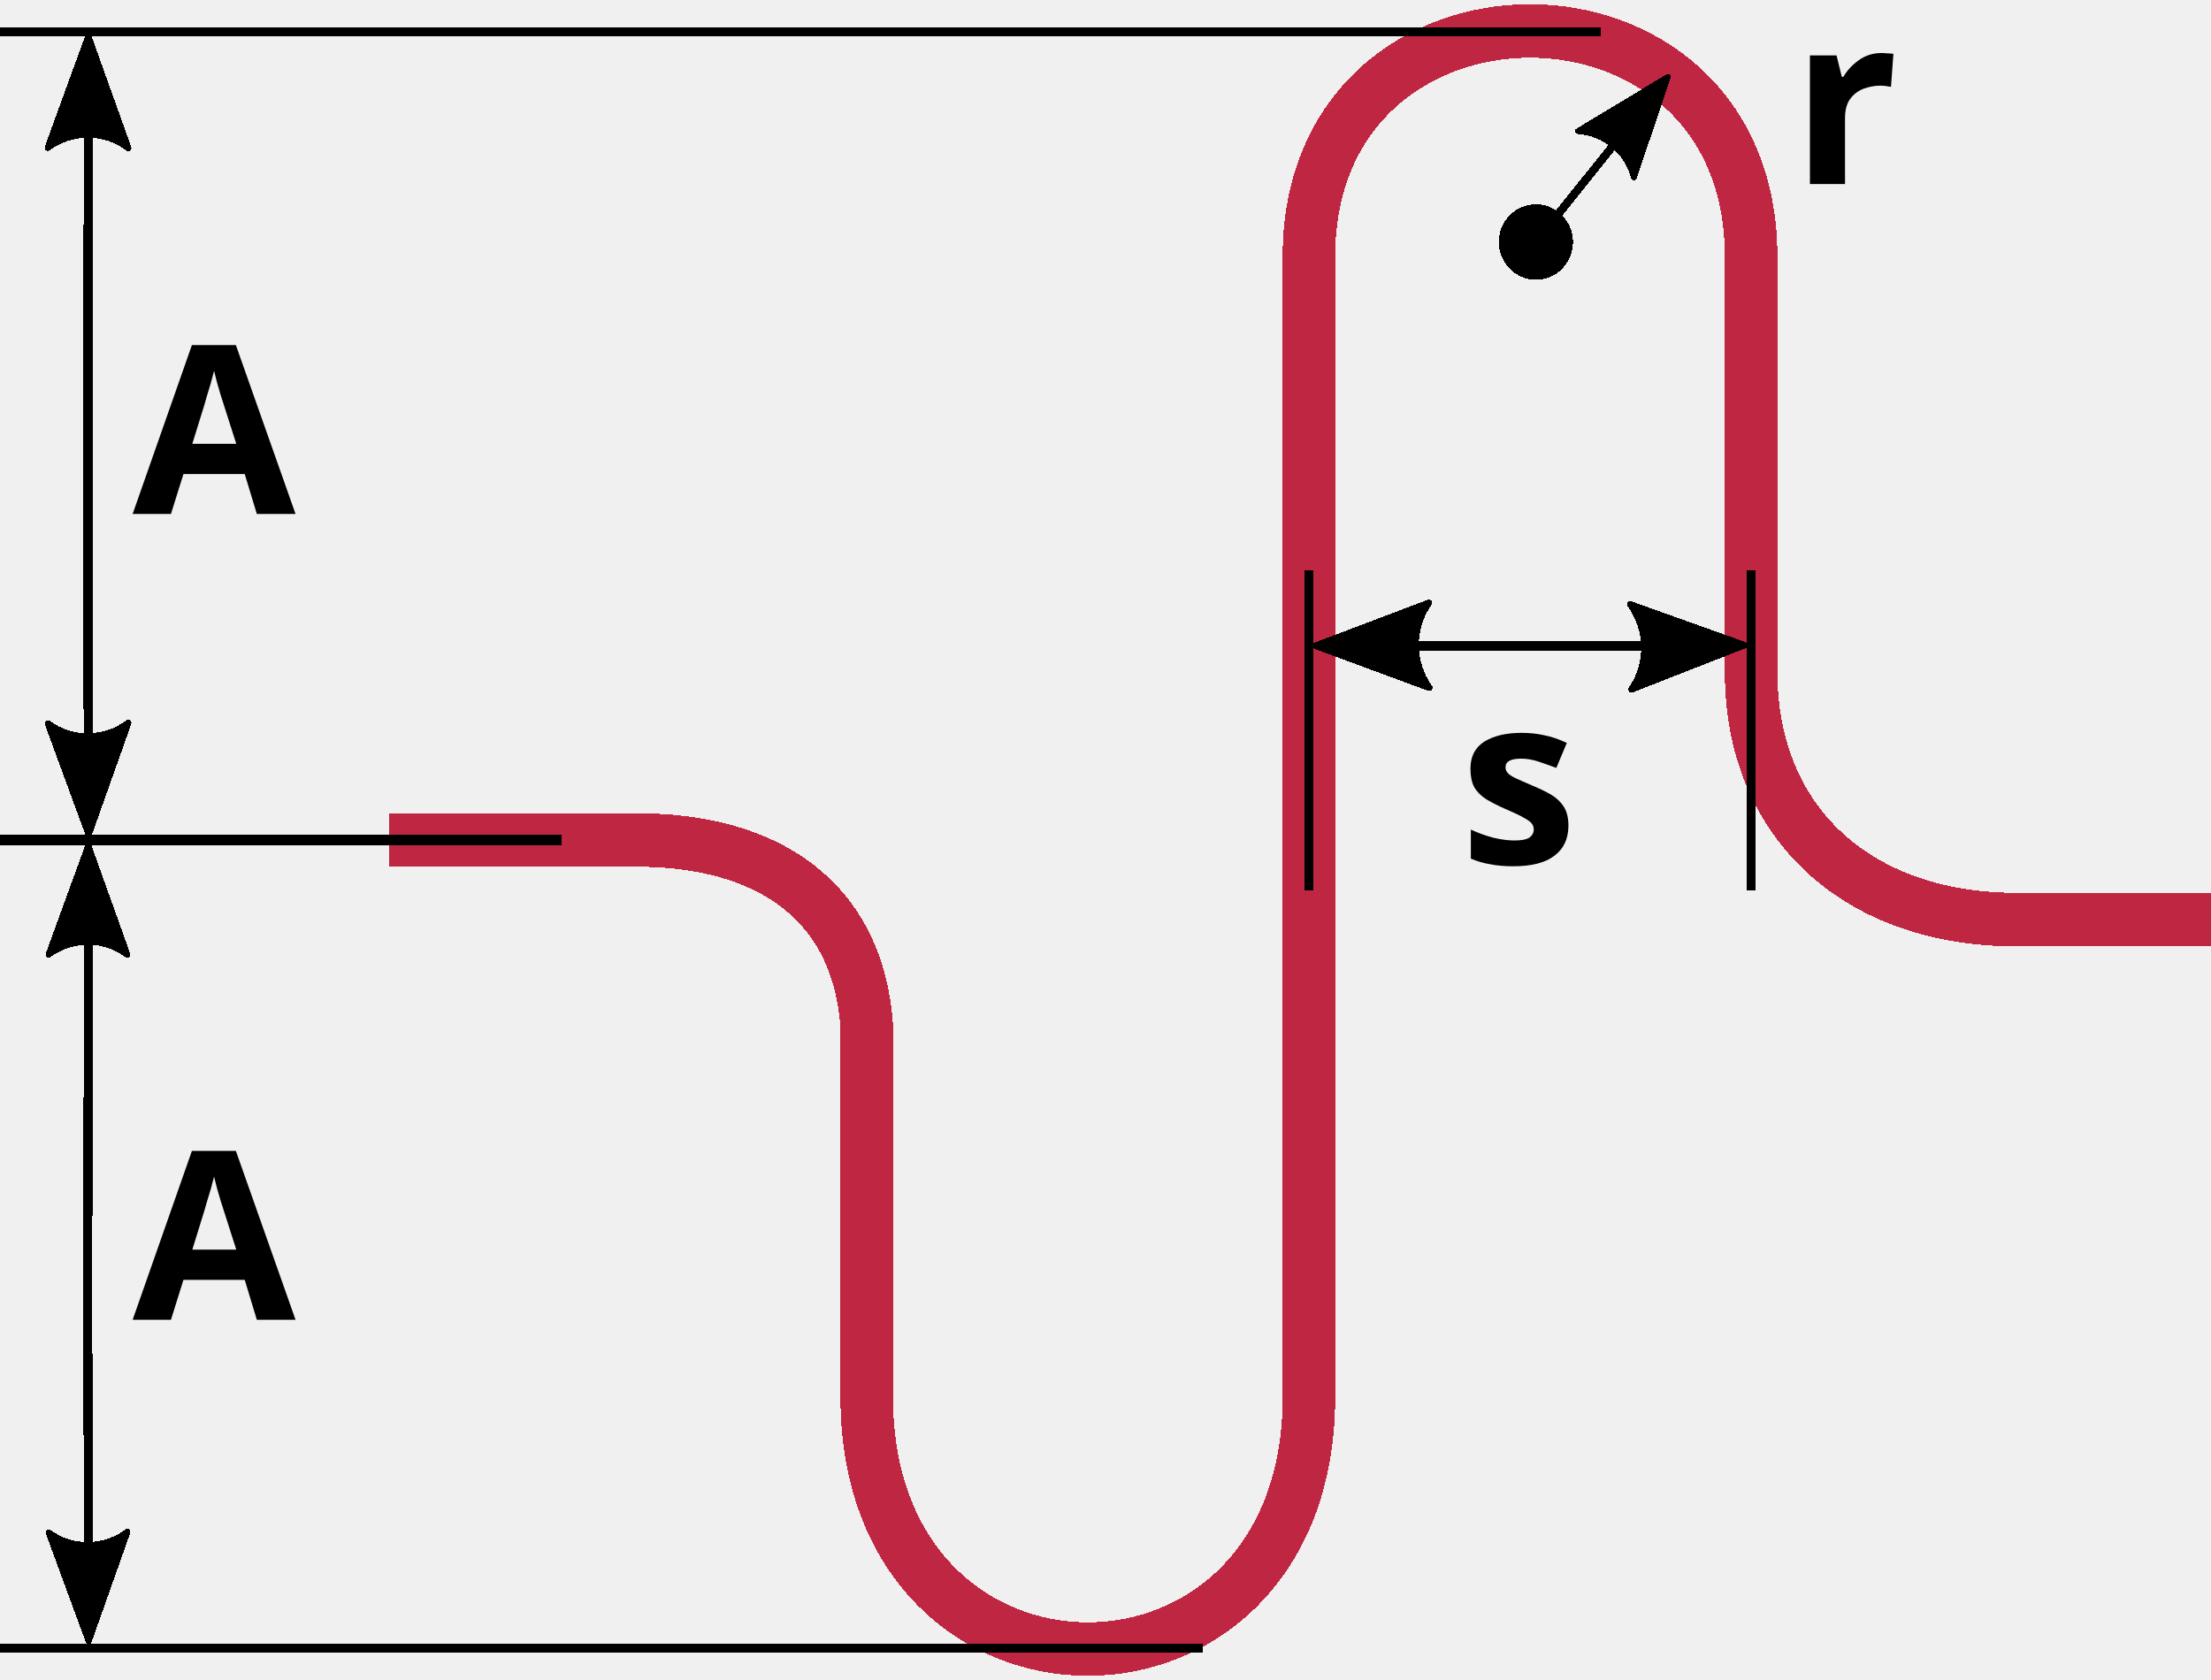
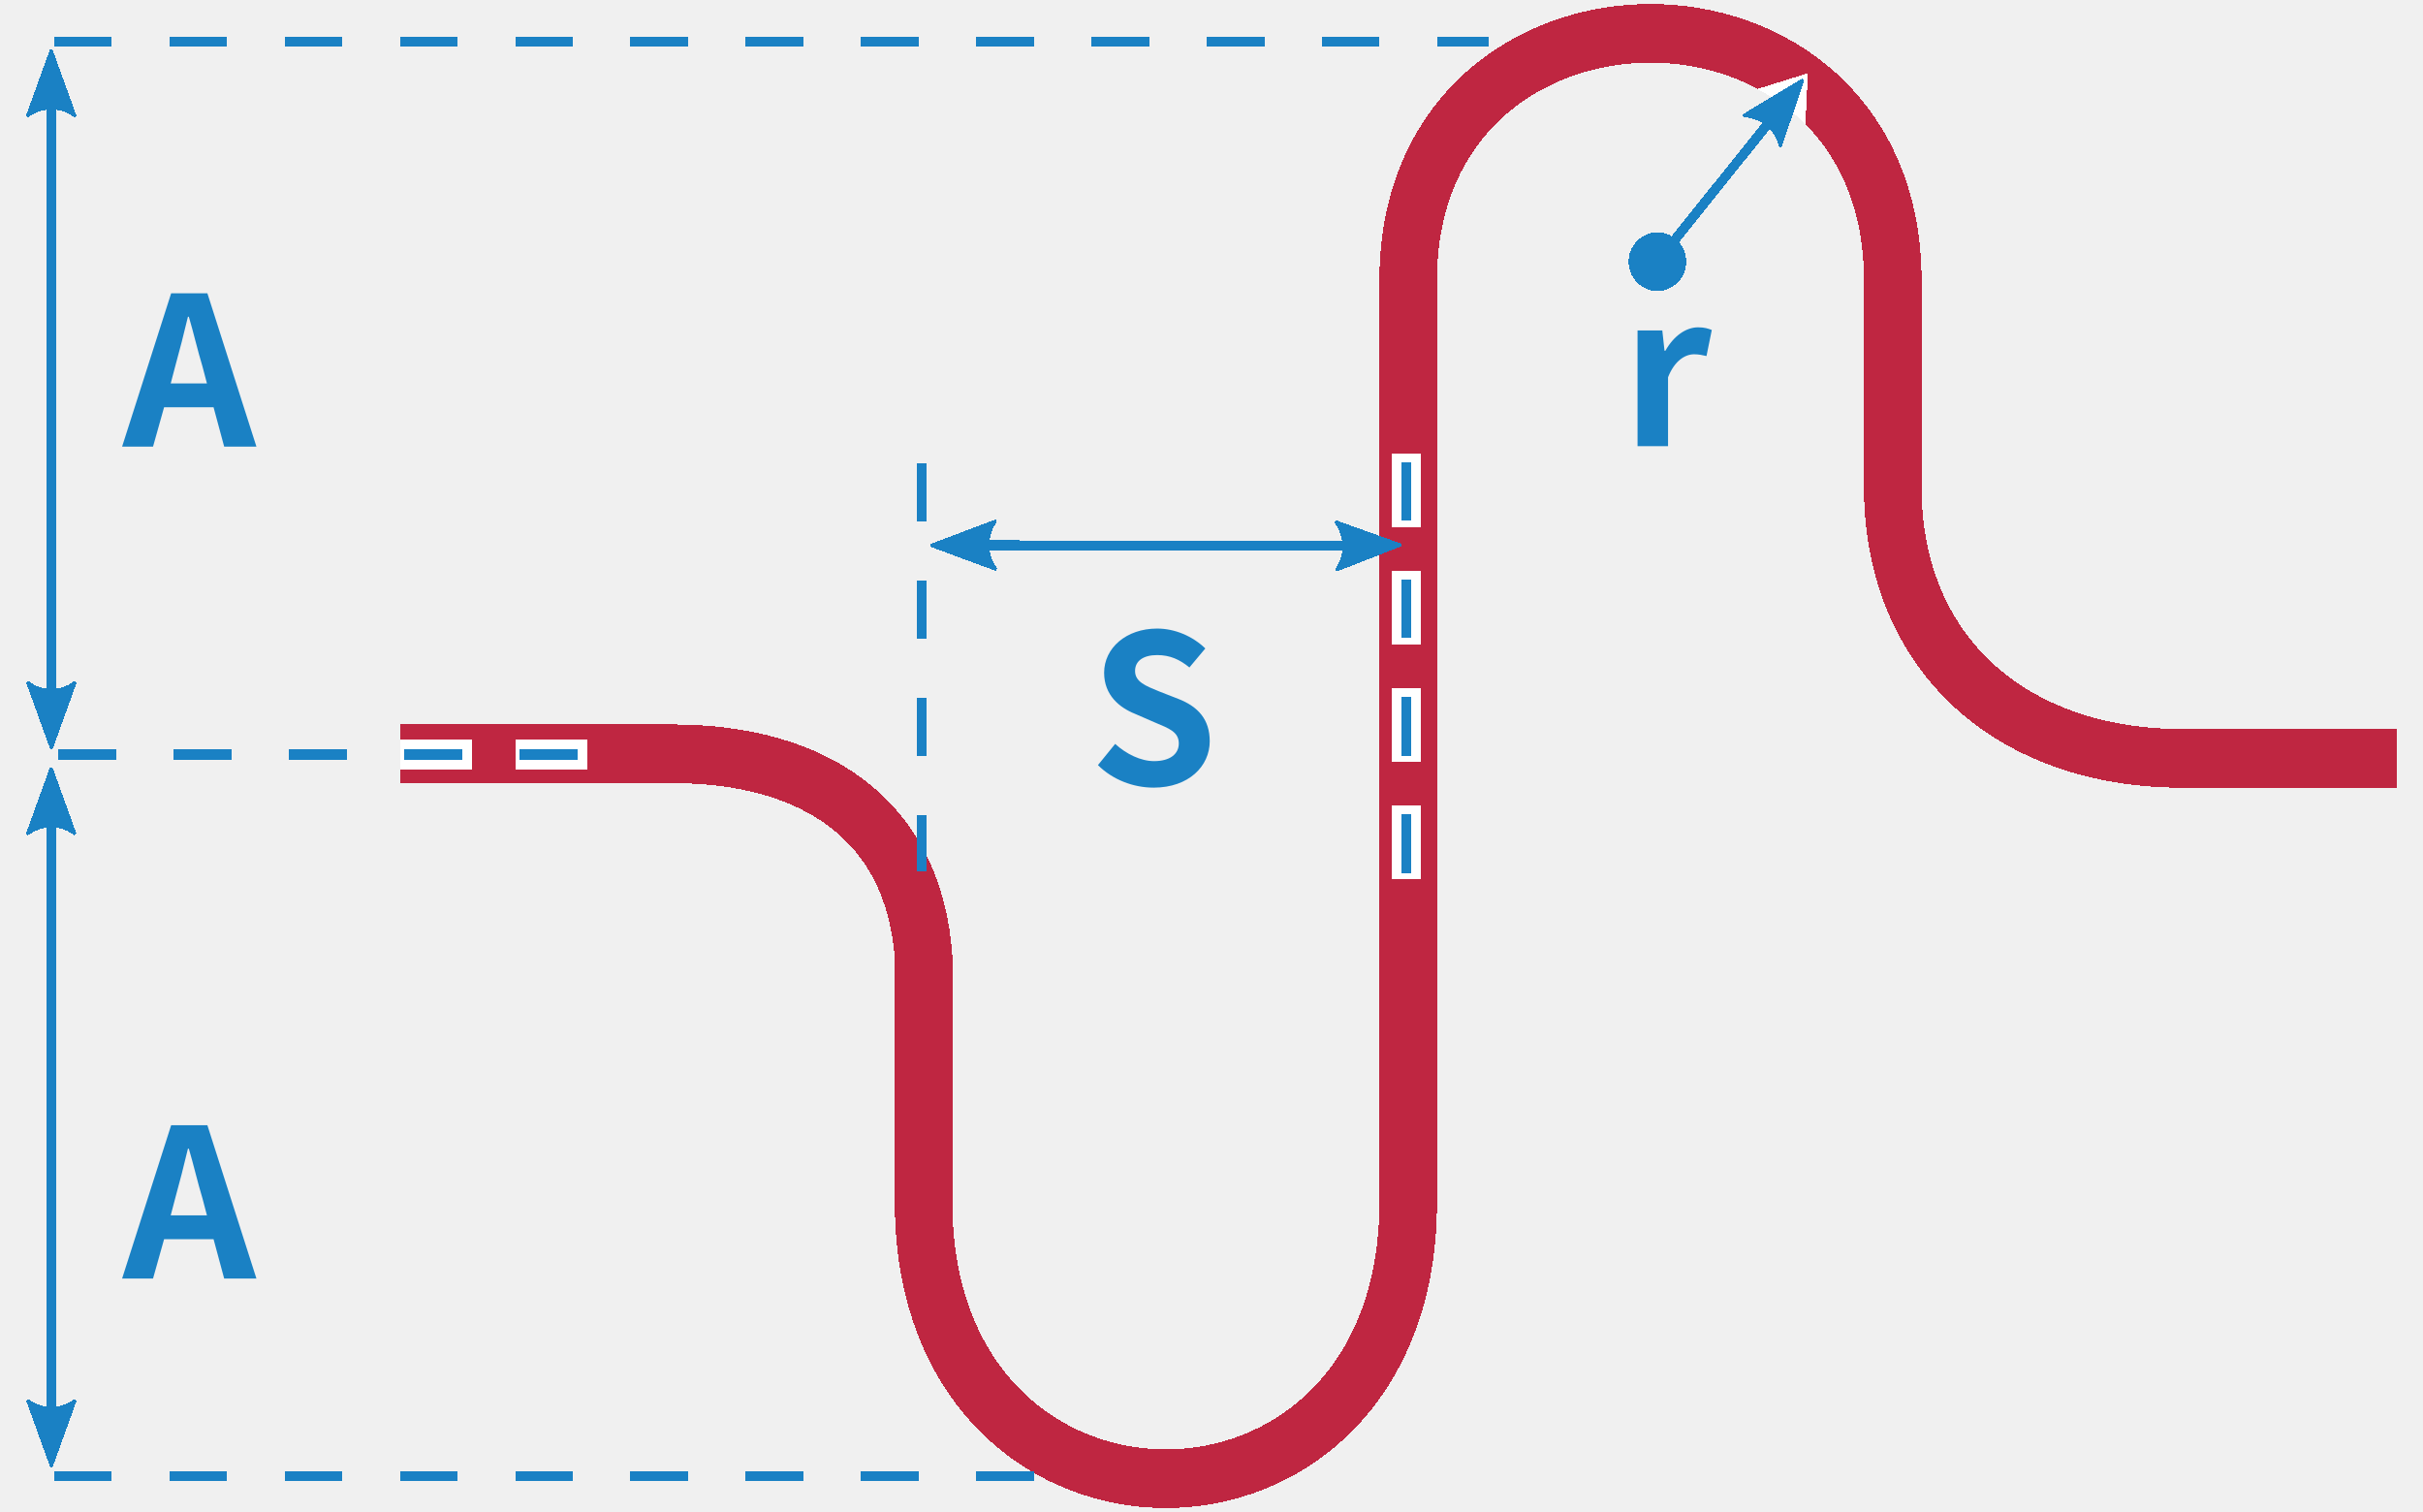
- <svg xmlns="http://www.w3.org/2000/svg" width="250" height="190" viewBox="0 0 66.146 50.271" version="1.1" id="svg8" shape-rendering="crispEdges">
+ <svg xmlns="http://www.w3.org/2000/svg" width="250" height="156" viewBox="0 0 66.146 41.275" version="1.1" id="svg8" shape-rendering="crispEdges">
  <defs id="defs2">
    <marker style="overflow:visible" id="marker5411" refX="0" refY="0" orient="auto">
      <path transform="matrix(-1.1,0,0,-1.1,-1.1,0)" d="M 8.719,4.034 -2.207,0.016 8.719,-4.002 c -1.745,2.372 -1.735,5.617 -6e-7,8.035 z" style="fill:#000000;fill-opacity:1;fill-rule:evenodd;stroke:#000000;stroke-width:0.625;stroke-linejoin:round;stroke-opacity:1" id="path5409" />
    </marker>
-     <marker style="overflow:visible" id="marker4484" refX="0" refY="0" orient="auto">
-       <path transform="matrix(-1.1,0,0,-1.1,-1.1,0)" d="M 8.719,4.034 -2.207,0.016 8.719,-4.002 c -1.745,2.372 -1.735,5.617 -6e-7,8.035 z" style="fill:#000000;fill-opacity:1;fill-rule:evenodd;stroke:#000000;stroke-width:0.625;stroke-linejoin:round;stroke-opacity:1" id="path4482" />
-     </marker>
    <marker style="overflow:visible" id="marker3592" refX="0" refY="0" orient="auto">
      <path transform="matrix(-1.1,0,0,-1.1,-1.1,0)" d="M 8.719,4.034 -2.207,0.016 8.719,-4.002 c -1.745,2.372 -1.735,5.617 -6e-7,8.035 z" style="fill:#000000;fill-opacity:1;fill-rule:evenodd;stroke:#000000;stroke-width:0.625;stroke-linejoin:round;stroke-opacity:1" id="path3590" />
-     </marker>
-     <marker orient="auto" refY="0" refX="0" id="Arrow2Lend" style="overflow:visible">
-       <path id="path871" style="fill:#000000;fill-opacity:1;fill-rule:evenodd;stroke:#000000;stroke-width:0.625;stroke-linejoin:round;stroke-opacity:1" d="M 8.719,4.034 -2.207,0.016 8.719,-4.002 c -1.745,2.372 -1.735,5.617 -6e-7,8.035 z" transform="matrix(-1.1,0,0,-1.1,-1.1,0)" />
    </marker>
    <marker orient="auto" refY="0" refX="0" id="marker3370" style="overflow:visible">
      <path id="path3368" style="fill:#000000;fill-opacity:1;fill-rule:evenodd;stroke:#000000;stroke-width:0.625;stroke-linejoin:round;stroke-opacity:1" d="M 8.719,4.034 -2.207,0.016 8.719,-4.002 c -1.745,2.372 -1.735,5.617 -6e-7,8.035 z" transform="matrix(1.1,0,0,1.1,1.1,0)" />
    </marker>
    <marker style="overflow:visible" id="marker3264" refX="0" refY="0" orient="auto">
      <path transform="matrix(1.1,0,0,1.1,1.1,0)" d="M 8.719,4.034 -2.207,0.016 8.719,-4.002 c -1.745,2.372 -1.735,5.617 -6e-7,8.035 z" style="fill:#000000;fill-opacity:1;fill-rule:evenodd;stroke:#000000;stroke-width:0.625;stroke-linejoin:round;stroke-opacity:1" id="path3262" />
    </marker>
    <marker orient="auto" refY="0" refX="0" id="marker1952" style="overflow:visible">
      <path id="path1950" style="fill:#000000;fill-opacity:1;fill-rule:evenodd;stroke:#000000;stroke-width:0.625;stroke-linejoin:round;stroke-opacity:1" d="M 8.719,4.034 -2.207,0.016 8.719,-4.002 c -1.745,2.372 -1.735,5.617 -6e-7,8.035 z" transform="matrix(1.1,0,0,1.1,1.1,0)" />
    </marker>
    <marker orient="auto" refY="0" refX="0" id="DotL" style="overflow:visible">
      <path id="path911" d="m -2.5,-1 c 0,2.76 -2.24,5 -5,5 -2.76,0 -5,-2.24 -5,-5 0,-2.76 2.24,-5 5,-5 2.76,0 5,2.24 5,5 z" style="fill:#000000;fill-opacity:1;fill-rule:evenodd;stroke:#000000;stroke-width:1pt;stroke-opacity:1" transform="matrix(0.8,0,0,0.8,5.92,0.8)" />
    </marker>
    <marker orient="auto" refY="0" refX="0" id="marker1512" style="overflow:visible">
      <path id="path1510" d="M 0,0 5,-5 -12.5,0 5,5 Z" style="fill:#000000;fill-opacity:1;fill-rule:evenodd;stroke:#000000;stroke-width:1pt;stroke-opacity:1" transform="matrix(0.8,0,0,0.8,10,0)" />
    </marker>
    <marker orient="auto" refY="0" refX="0" id="EmptyTriangleInL" style="overflow:visible">
      <path id="path1001" d="M 5.77,0 -2.88,5 V -5 Z" style="fill:#ffffff;fill-rule:evenodd;stroke:#000000;stroke-width:1pt;stroke-opacity:1" transform="matrix(-0.8,0,0,-0.8,4.8,0)" />
    </marker>
    <marker orient="auto" refY="0" refX="0" id="SquareL" style="overflow:visible">
      <path id="path920" d="M -5,-5 V 5 H 5 V -5 Z" style="fill:#000000;fill-opacity:1;fill-rule:evenodd;stroke:#000000;stroke-width:1pt;stroke-opacity:1" transform="scale(0.8)" />
    </marker>
    <marker orient="auto" refY="0" refX="0" id="Arrow2Mend" style="overflow:visible">
      <path id="path877" style="fill:#000000;fill-opacity:1;fill-rule:evenodd;stroke:#000000;stroke-width:0.625;stroke-linejoin:round;stroke-opacity:1" d="M 8.719,4.034 -2.207,0.016 8.719,-4.002 c -1.745,2.372 -1.735,5.617 -6e-7,8.035 z" transform="scale(-0.6)" />
    </marker>
    <marker orient="auto" refY="0" refX="0" id="Arrow1Mstart" style="overflow:visible">
      <path id="path856" d="M 0,0 5,-5 -12.5,0 5,5 Z" style="fill:#000000;fill-opacity:1;fill-rule:evenodd;stroke:#000000;stroke-width:1pt;stroke-opacity:1" transform="matrix(0.4,0,0,0.4,4,0)" />
    </marker>
    <marker orient="auto" refY="0" refX="0" id="Arrow1Lend" style="overflow:visible">
      <path id="path853" d="M 0,0 5,-5 -12.5,0 5,5 Z" style="fill:#000000;fill-opacity:1;fill-rule:evenodd;stroke:#000000;stroke-width:1pt;stroke-opacity:1" transform="matrix(-0.8,0,0,-0.8,-10,0)" />
    </marker>
-     <marker orient="auto" refY="0" refX="0" id="Arrow2Lstart" style="overflow:visible">
-       <path id="path868" style="fill:#000000;fill-opacity:1;fill-rule:evenodd;stroke:#000000;stroke-width:0.625;stroke-linejoin:round;stroke-opacity:1" d="M 8.719,4.034 -2.207,0.016 8.719,-4.002 c -1.745,2.372 -1.735,5.617 -6e-7,8.035 z" transform="matrix(1.1,0,0,1.1,1.1,0)" />
-     </marker>
    <marker orient="auto" refY="0" refX="0" id="Arrow1Lstart" style="overflow:visible">
      <path id="path850" d="M 0,0 5,-5 -12.5,0 5,5 Z" style="fill:#000000;fill-opacity:1;fill-rule:evenodd;stroke:#000000;stroke-width:1pt;stroke-opacity:1" transform="matrix(0.8,0,0,0.8,10,0)" />
-     </marker>
-     <marker orient="auto" refY="0" refX="0" id="Arrow2Lstart-8" style="overflow:visible">
-       <path id="path868-4" style="fill:#000000;fill-opacity:1;fill-rule:evenodd;stroke:#000000;stroke-width:0.625;stroke-linejoin:round;stroke-opacity:1" d="M 8.719,4.034 -2.207,0.016 8.719,-4.002 c -1.745,2.372 -1.735,5.617 -6e-7,8.035 z" transform="matrix(1.1,0,0,1.1,1.1,0)" />
    </marker>
    <marker style="overflow:visible" id="marker4484-0" refX="0" refY="0" orient="auto">
      <path transform="matrix(-1.1,0,0,-1.1,-1.1,0)" d="M 8.719,4.034 -2.207,0.016 8.719,-4.002 c -1.745,2.372 -1.735,5.617 -6e-7,8.035 z" style="fill:#000000;fill-opacity:1;fill-rule:evenodd;stroke:#000000;stroke-width:0.625;stroke-linejoin:round;stroke-opacity:1" id="path4482-0" />
    </marker>
+     <marker style="overflow:visible" id="marker1675" refX="0" refY="0" orient="auto">
+       <path transform="scale(0.6)" d="M 8.719,4.034 -2.207,0.016 8.719,-4.002 c -1.745,2.372 -1.735,5.617 -6e-7,8.035 z" style="fill:#1a81c4;fill-opacity:1;fill-rule:evenodd;stroke:#1a81c4;stroke-width:0.625;stroke-linejoin:round;stroke-opacity:1" id="path1673" />
+     </marker>
+     <marker style="overflow:visible" id="marker2029" refX="0" refY="0" orient="auto" viewBox="0 0 6.93 5.196" markerWidth="6.93" markerHeight="5.196" preserveAspectRatio="xMidYMid">
+       <path transform="scale(-0.6)" d="M 8.719,4.034 -2.207,0.016 8.719,-4.002 c -1.745,2.372 -1.735,5.617 -6e-7,8.035 z" style="fill:#1a81c4;fill-opacity:1;fill-rule:evenodd;stroke:#1a81c4;stroke-width:0.625;stroke-linejoin:round;stroke-opacity:1" id="path2027" />
+     </marker>
+     <marker style="overflow:visible" id="marker1675-5" refX="0" refY="0" orient="auto" viewBox="0 0 6.93 5.196" markerWidth="6.93" markerHeight="5.196" preserveAspectRatio="xMidYMid">
+       <path transform="scale(0.6)" d="M 8.719,4.034 -2.207,0.016 8.719,-4.002 c -1.745,2.372 -1.735,5.617 -6e-7,8.035 z" style="fill:#1a81c4;fill-opacity:1;fill-rule:evenodd;stroke:#1a81c4;stroke-width:0.625;stroke-linejoin:round;stroke-opacity:1" id="path1673-4" />
+     </marker>
+     <marker style="overflow:visible" id="marker2029-7" refX="0" refY="0" orient="auto" viewBox="0 0 6.93 5.196" markerWidth="6.93" markerHeight="5.196" preserveAspectRatio="xMidYMid">
+       <path transform="scale(-0.6)" d="M 8.719,4.034 -2.207,0.016 8.719,-4.002 c -1.745,2.372 -1.735,5.617 -6e-7,8.035 z" style="fill:#1a81c4;fill-opacity:1;fill-rule:evenodd;stroke:#1a81c4;stroke-width:0.625;stroke-linejoin:round;stroke-opacity:1" id="path2027-4" />
+     </marker>
+     <marker markerWidth="6" markerHeight="6" refX="3" refY="3" orient="auto" id="marker6123" viewBox="0 0 6 6" preserveAspectRatio="xMidYMid">
+       <circle style="fill:#1a81c4;fill-opacity:1;stroke:none;stroke-width:0.343;stroke-linejoin:round" id="path5603" cx="3" cy="3" r="3" />
+     </marker>
  </defs>
-   <g id="layer1" transform="translate(0,-246.9937)">
+   <g id="layer1" transform="translate(-1.432772,-226.4152)">
    <g id="g9599" transform="matrix(0.7652019,0,0,0.7788315,11.64906,67.69353)">
-       <text xml:space="preserve" style="font-style:normal;font-weight:normal;font-size:9.139px;line-height:1.25;font-family:sans-serif;letter-spacing:0px;word-spacing:0px;fill:#000000;fill-opacity:1;stroke:none;stroke-width:0.343" x="-9.949" y="283.416" id="text1103-0" transform="scale(1.008867,0.9912113)">
-         <tspan id="tspan1101-4" x="-9.949" y="283.416" style="font-style:normal;font-variant:normal;font-weight:bold;font-stretch:normal;font-size:9.139px;font-family:'Noto Sans';-inkscape-font-specification:'Noto Sans Bold';stroke-width:0.343">A</tspan>
-       </text>
-       <path id="path9433-6" d="m 71.219,265.548 h -7.607 c -6.224,0 -10.373,-3.737 -10.373,-9.512 v -15.967 c 0,-11.55 -17.288,-11.55 -17.288,0 l 0,43.824 c 0,12.909 -17.288,12.909 -17.288,0 v -14.268 c -0.346,-4.756 -3.803,-7.134 -8.99,-7.134 h -9.682" style="fill:none;fill-rule:evenodd;stroke:#bf2641;stroke-width:2.056;stroke-linecap:butt;stroke-linejoin:miter;stroke-miterlimit:4;stroke-dasharray:none;stroke-opacity:1" />
-       <path id="path842" d="M -15.224,293.541 H 31.801" style="fill:none;fill-rule:evenodd;stroke:#000000;stroke-width:0.343;stroke-linecap:butt;stroke-linejoin:miter;stroke-miterlimit:4;stroke-dasharray:none;stroke-opacity:1" />
-       <path id="path844" d="M -15.224,262.49 H 6.733" style="fill:none;fill-rule:evenodd;stroke:#000000;stroke-width:0.424;stroke-linecap:butt;stroke-linejoin:miter;stroke-miterlimit:4;stroke-dasharray:none;stroke-opacity:1" />
-       <path id="path846" d="M -15.224,231.44 H 47.361" style="fill:none;fill-rule:evenodd;stroke:#000000;stroke-width:0.353;stroke-linecap:butt;stroke-linejoin:miter;stroke-miterlimit:4;stroke-dasharray:none;stroke-opacity:1" />
-       <path id="path848" d="m -11.766,263.174 c -0.028,9.409 -0.024,25.774 0,29.632" style="fill:none;fill-rule:evenodd;stroke:#000000;stroke-width:0.348;stroke-linecap:round;stroke-linejoin:miter;stroke-miterlimit:4;stroke-dasharray:none;stroke-opacity:1;marker-start:url(#Arrow2Lstart);marker-end:url(#marker4484)" />
-       <path id="path1736" d="m 44.842,239.495 4.883,-5.994" style="fill:none;fill-rule:evenodd;stroke:#000000;stroke-width:0.32;stroke-linecap:butt;stroke-linejoin:miter;stroke-miterlimit:4;stroke-dasharray:none;stroke-opacity:1;marker-start:url(#DotL);marker-end:url(#marker5411)" />
-       <path id="path1942" d="m 36.706,255.018 c 4.114,-0.016 11.663,0.061 15.777,0" style="fill:none;fill-rule:evenodd;stroke:#000000;stroke-width:0.369;stroke-linecap:butt;stroke-linejoin:miter;stroke-miterlimit:4;stroke-dasharray:none;stroke-opacity:1;marker-start:url(#marker1952);marker-end:url(#Arrow2Lend)" />
-       <path id="path848-1" d="m -11.766,232.09 c -0.027,10.212 -0.023,25.53 0,29.717" style="fill:none;fill-rule:evenodd;stroke:#000000;stroke-width:0.356;stroke-linecap:round;stroke-linejoin:miter;stroke-miterlimit:4;stroke-dasharray:none;stroke-opacity:1;marker-start:url(#Arrow2Lstart-8);marker-end:url(#marker4484-0)" />
-       <text xml:space="preserve" style="font-style:normal;font-weight:normal;font-size:9.139px;line-height:1.25;font-family:sans-serif;letter-spacing:0px;word-spacing:0px;fill:#000000;fill-opacity:1;stroke:none;stroke-width:0.343" x="-9.949" y="252.178" id="text1103" transform="scale(1.008867,0.9912113)">
-         <tspan id="tspan1101" x="-9.949" y="252.178" style="font-style:normal;font-variant:normal;font-weight:bold;font-stretch:normal;font-size:9.139px;font-family:'Noto Sans';-inkscape-font-specification:'Noto Sans Bold';stroke-width:0.343">A</tspan>
-       </text>
-       <text xml:space="preserve" style="font-style:normal;font-weight:normal;font-size:9.139px;line-height:1.25;font-family:sans-serif;letter-spacing:0px;word-spacing:0px;fill:#000000;fill-opacity:1;stroke:none;stroke-width:0.343" x="41.489" y="265.744" id="text1103-8" transform="scale(1.008867,0.9912113)">
-         <tspan id="tspan1101-3" x="41.489" y="265.744" style="font-style:normal;font-variant:normal;font-weight:bold;font-stretch:normal;font-size:9.139px;font-family:'Noto Sans';-inkscape-font-specification:'Noto Sans Bold';stroke-width:0.343">s</tspan>
-       </text>
-       <text xml:space="preserve" style="font-style:normal;font-weight:normal;font-size:9.139px;line-height:1.25;font-family:sans-serif;letter-spacing:0px;word-spacing:0px;fill:#000000;fill-opacity:1;stroke:none;stroke-width:0.343" x="54.331" y="239.391" id="text1103-8-9" transform="scale(1.008867,0.9912113)">
-         <tspan id="tspan1101-3-5" x="54.331" y="239.391" style="font-style:normal;font-variant:normal;font-weight:bold;font-stretch:normal;font-size:9.139px;font-family:'Noto Sans';-inkscape-font-specification:'Noto Sans Bold';stroke-width:0.343">r</tspan>
-       </text>
-       <path style="fill:none;stroke:#000000;stroke-width:0.363;stroke-dasharray:none;stroke-opacity:1" d="m 35.95,252.142 v 12.288" id="path708" />
-       <path style="fill:none;stroke:#000000;stroke-width:0.363;stroke-dasharray:none;stroke-opacity:1" d="m 53.239,252.142 v 12.288" id="path708-8" />
+       <g id="g12160" transform="translate(0.9362044,0.1395942)">
+         <path id="path9433-6" d="m 71.219,230.238 h -7.607 c -6.224,0 -10.373,-3.737 -10.373,-9.512 v -7.24 c 0,-11.55 -17.288,-11.55 -17.288,0 v 32.316 c 0,12.909 -17.288,12.909 -17.288,0 v -8.594 c -0.346,-4.756 -3.803,-7.134 -8.99,-7.134 h -9.682" style="fill:none;fill-rule:evenodd;stroke:#bf2641;stroke-width:2.056;stroke-linecap:butt;stroke-linejoin:miter;stroke-miterlimit:4;stroke-dasharray:none;stroke-opacity:1" />
+         <path id="path842" d="M -12.356,255.386 H 22.912" style="fill:none;fill-rule:evenodd;stroke:#1a81c4;stroke-width:0.343;stroke-linecap:butt;stroke-linejoin:miter;stroke-miterlimit:4;stroke-dasharray:2.056;stroke-dashoffset:0;stroke-opacity:1" />
+         <path style="fill:none;stroke:#ffffff;stroke-width:1.028;stroke-dasharray:2.57, 1.542;stroke-dashoffset:0;stroke-opacity:1" d="M -0.01,230.102 H 6.895" id="path708-8-5-7" />
+         <path id="path842-9" d="M -12.198,230.101 H 7.165" style="fill:none;fill-rule:evenodd;stroke:#1a81c4;stroke-width:0.343;stroke-linecap:butt;stroke-linejoin:miter;stroke-miterlimit:4;stroke-dasharray:2.056;stroke-dashoffset:0;stroke-opacity:1" />
+         <path style="fill:#ffffff;fill-opacity:1;stroke:none;stroke-width:0.343px;stroke-linecap:butt;stroke-linejoin:miter;stroke-opacity:1" d="m 48.398,206.776 1.813,-0.556 -0.088,1.792 -0.342,-0.32 -0.345,-0.237 -0.55,-0.421 z" id="path9771" />
+         <path id="path1736" d="m 44.842,212.827 4.883,-5.994" style="fill:none;fill-rule:evenodd;stroke:#1a81c4;stroke-width:0.343;stroke-linecap:butt;stroke-linejoin:miter;stroke-miterlimit:4;stroke-dasharray:none;stroke-opacity:1;marker-start:url(#marker6123);marker-end:url(#marker2029)" />
+         <path id="path1942" d="m 19.418,222.766 c 4.114,-0.016 11.663,0.061 15.777,0" style="fill:none;fill-rule:evenodd;stroke:#1a81c4;stroke-width:0.343;stroke-linecap:butt;stroke-linejoin:miter;stroke-miterlimit:4;stroke-dasharray:none;stroke-opacity:1;marker-start:url(#marker1675-5);marker-end:url(#marker2029-7)" />
+         <text xml:space="preserve" style="font-style:normal;font-weight:normal;font-size:7.312px;line-height:1.25;font-family:sans-serif;letter-spacing:0px;word-spacing:0px;fill:#1a81c4;fill-opacity:1;stroke:none;stroke-width:0.343" x="24.352" y="233.206" id="text1103-8" transform="scale(1.008867,0.9912113)">
+           <tspan id="tspan1101-3" x="24.352" y="233.206" style="font-style:normal;font-variant:normal;font-weight:bold;font-stretch:normal;font-size:7.312px;font-family:'Noto Sans CJK SC';-inkscape-font-specification:'Noto Sans CJK SC Bold';fill:#1a81c4;fill-opacity:1;stroke-width:0.343">S</tspan>
+         </text>
+         <text xml:space="preserve" style="font-style:normal;font-weight:normal;font-size:7.312px;line-height:1.25;font-family:sans-serif;letter-spacing:0px;word-spacing:0px;fill:#1a81c4;fill-opacity:1;stroke:none;stroke-width:0.343" x="-9.812" y="221.254" id="text1103-8-8" transform="scale(1.008867,0.9912113)">
+           <tspan id="tspan1101-3-57" x="-9.812" y="221.254" style="font-style:normal;font-variant:normal;font-weight:bold;font-stretch:normal;font-size:7.312px;font-family:'Noto Sans CJK SC';-inkscape-font-specification:'Noto Sans CJK SC Bold';fill:#1a81c4;fill-opacity:1;stroke-width:0.343">A</tspan>
+         </text>
+         <text xml:space="preserve" style="font-style:normal;font-weight:normal;font-size:7.312px;line-height:1.25;font-family:sans-serif;letter-spacing:0px;word-spacing:0px;fill:#1a81c4;fill-opacity:1;stroke:none;stroke-width:0.343" x="-9.812" y="250.672" id="text1103-8-8-4" transform="scale(1.008867,0.9912113)">
+           <tspan id="tspan1101-3-57-1" x="-9.812" y="250.672" style="font-style:normal;font-variant:normal;font-weight:bold;font-stretch:normal;font-size:7.312px;font-family:'Noto Sans CJK SC';-inkscape-font-specification:'Noto Sans CJK SC Bold';fill:#1a81c4;fill-opacity:1;stroke-width:0.343">A</tspan>
+         </text>
+         <text xml:space="preserve" style="font-style:normal;font-weight:normal;font-size:7.312px;line-height:1.25;font-family:sans-serif;letter-spacing:0px;word-spacing:0px;fill:#1a81c4;fill-opacity:1;stroke:none;stroke-width:0.343" x="43.169" y="221.238" id="text1103-8-9" transform="scale(1.008867,0.9912113)">
+           <tspan id="tspan1101-3-5" x="43.169" y="221.238" style="font-style:normal;font-variant:normal;font-weight:bold;font-stretch:normal;font-size:7.312px;font-family:'Noto Sans CJK SC';-inkscape-font-specification:'Noto Sans CJK SC Bold';fill:#1a81c4;fill-opacity:1;stroke-width:0.343">r</tspan>
+         </text>
+         <path style="fill:none;stroke:#1a81c4;stroke-width:0.343;stroke-dasharray:2.056;stroke-dashoffset:0;stroke-opacity:1" d="m 18.59,219.886 v 14.326" id="path708" />
+         <path style="fill:none;stroke:#ffffff;stroke-width:1.028;stroke-dasharray:2.57, 1.542;stroke-dashoffset:0;stroke-opacity:1" d="m 35.879,219.549 v 15.005" id="path708-8-5" />
+         <path style="fill:none;stroke:#1a81c4;stroke-width:0.343;stroke-dasharray:2.056;stroke-dashoffset:0;stroke-opacity:1" d="m 35.879,219.857 v 15.005" id="path708-8" />
+         <path style="fill:none;fill-opacity:1;stroke:#1a81c4;stroke-width:0.343;stroke-linecap:square;stroke-linejoin:round;stroke-miterlimit:4;stroke-dasharray:none;stroke-dashoffset:0;marker-start:url(#marker1675);marker-end:url(#marker2029);paint-order:fill markers stroke" d="m -12.457,205.902 v 23.49" id="path1043" />
+         <path style="fill:none;fill-opacity:1;stroke:#1a81c4;stroke-width:0.343;stroke-linecap:square;stroke-linejoin:round;stroke-miterlimit:4;stroke-dasharray:none;stroke-dashoffset:0;marker-start:url(#marker1675-5);marker-end:url(#marker2029-7);paint-order:fill markers stroke" d="m -12.457,231.066 v 23.49" id="path1043-4" />
+         <path id="path842-8" d="M -12.356,205.108 H 38.818" style="fill:none;fill-rule:evenodd;stroke:#1a81c4;stroke-width:0.343;stroke-linecap:butt;stroke-linejoin:miter;stroke-miterlimit:4;stroke-dasharray:2.056;stroke-dashoffset:0;stroke-opacity:1" />
+       </g>
    </g>
  </g>
</svg>
